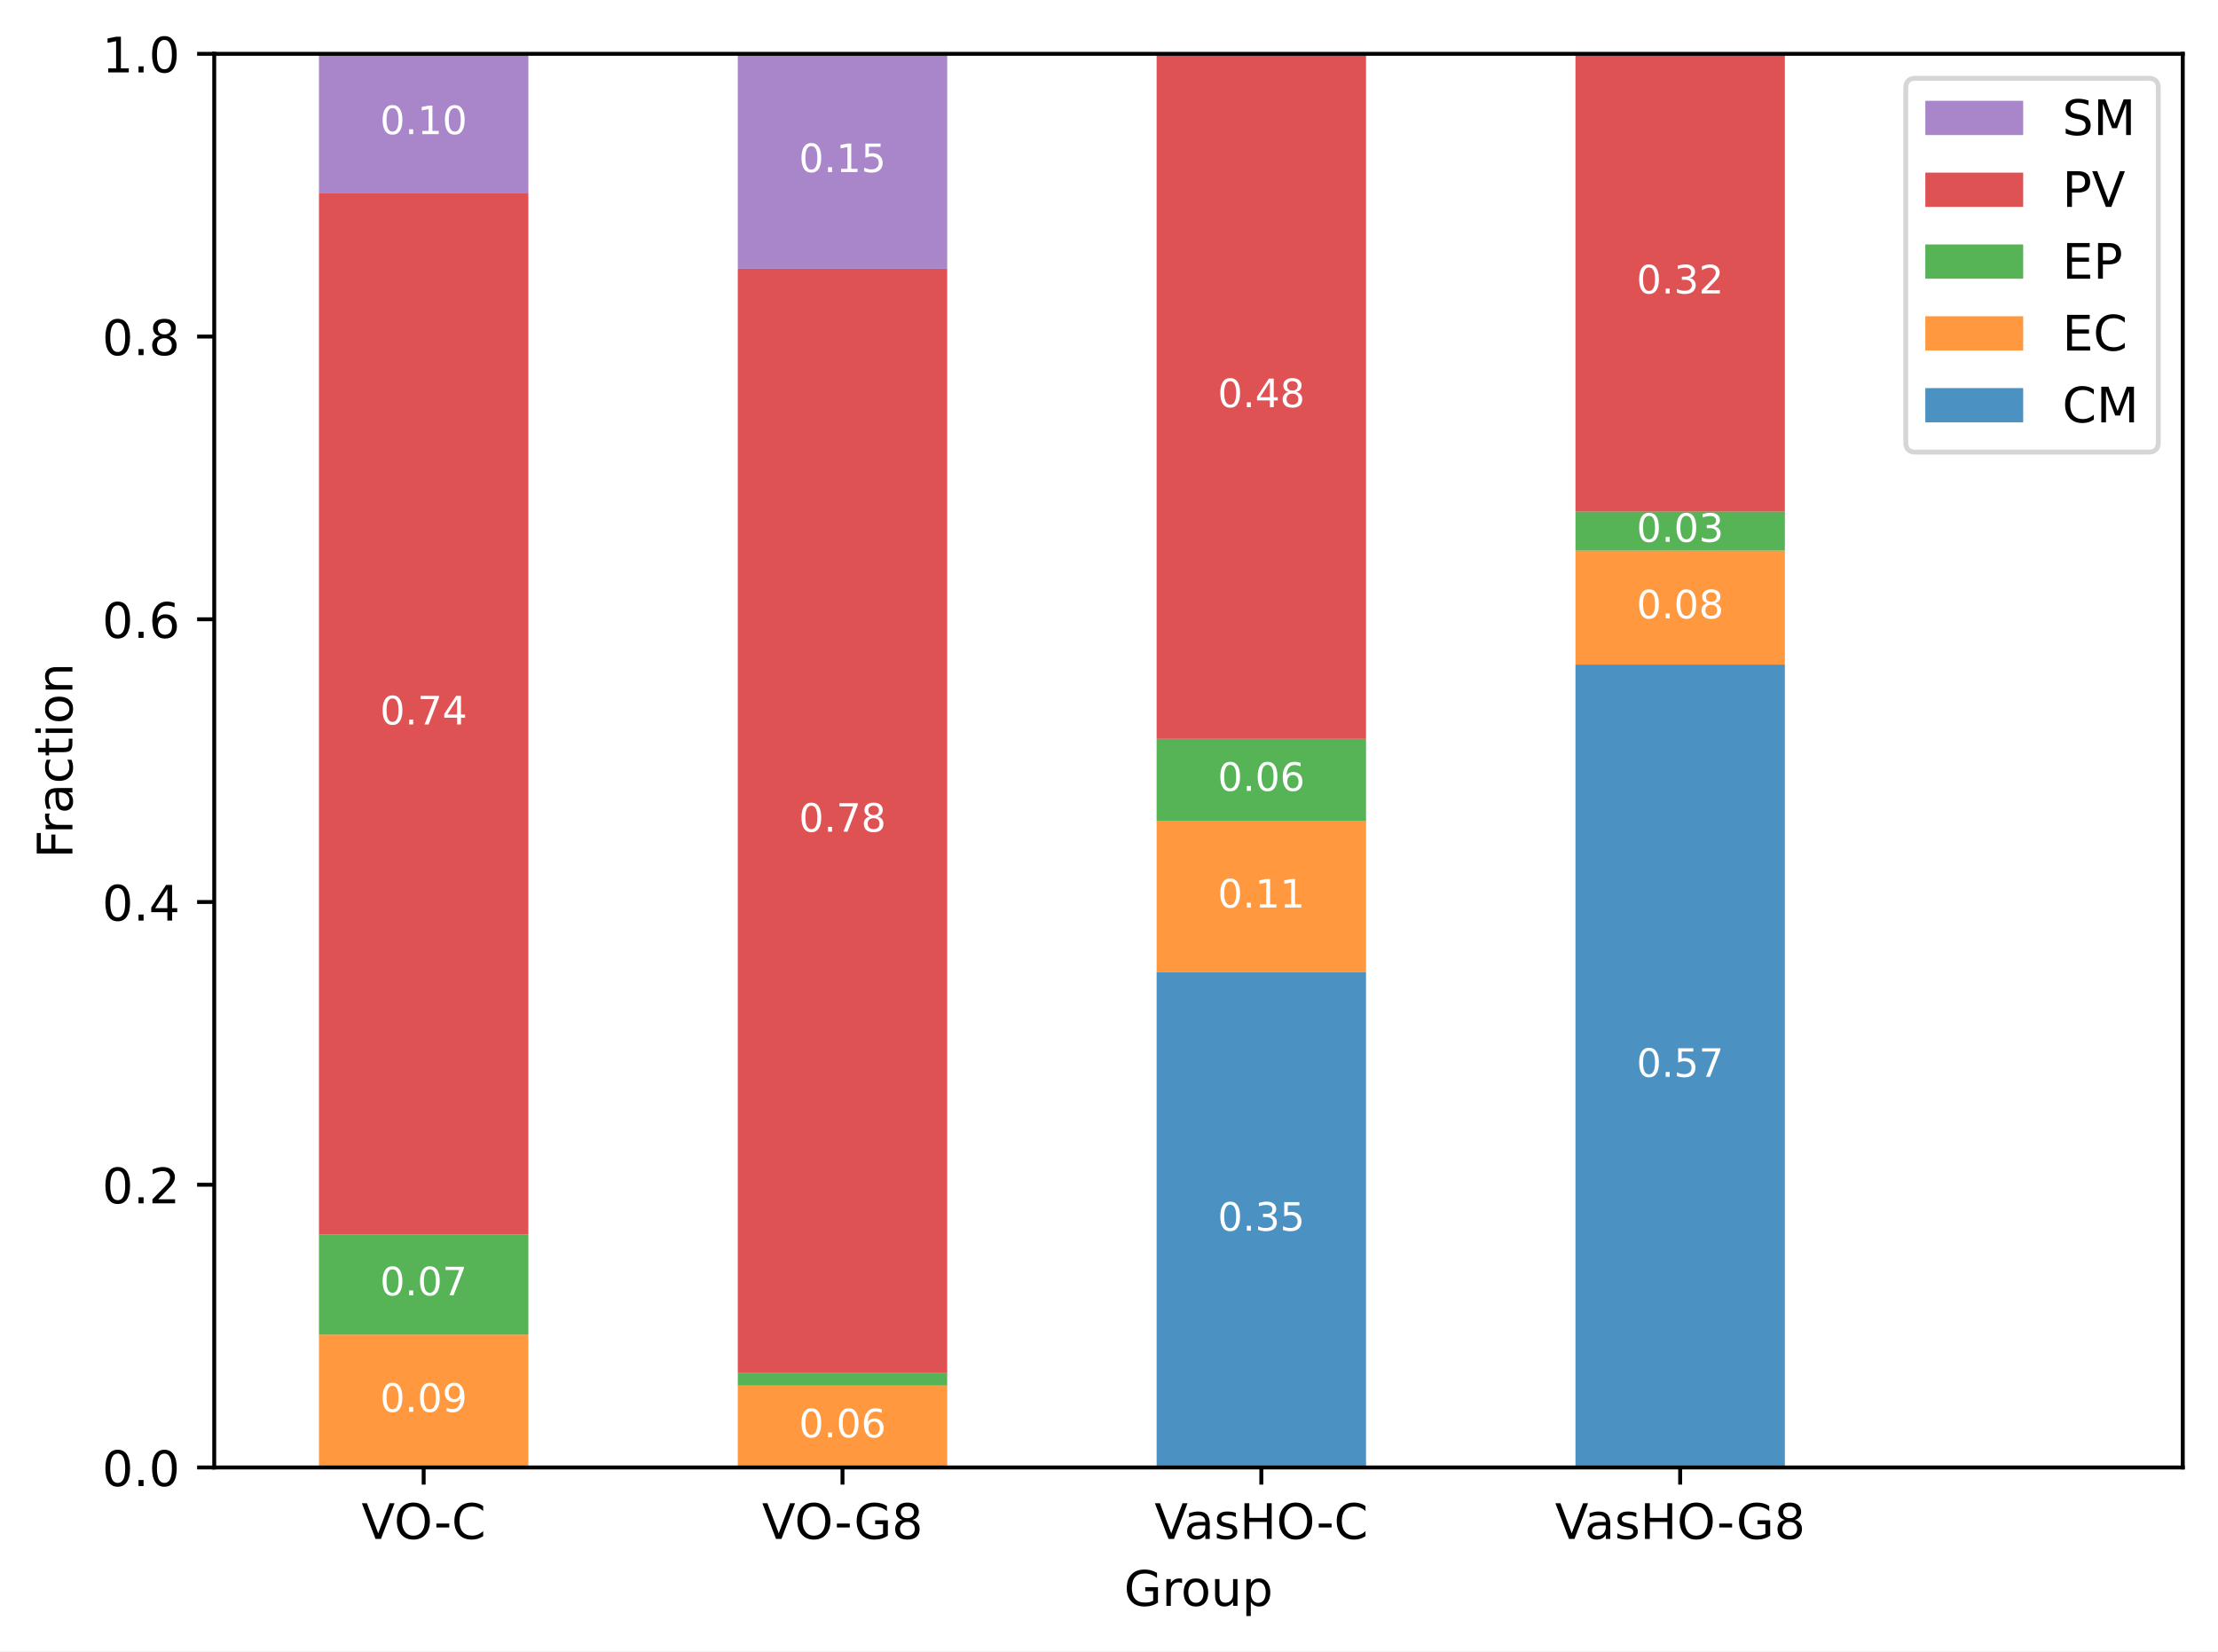
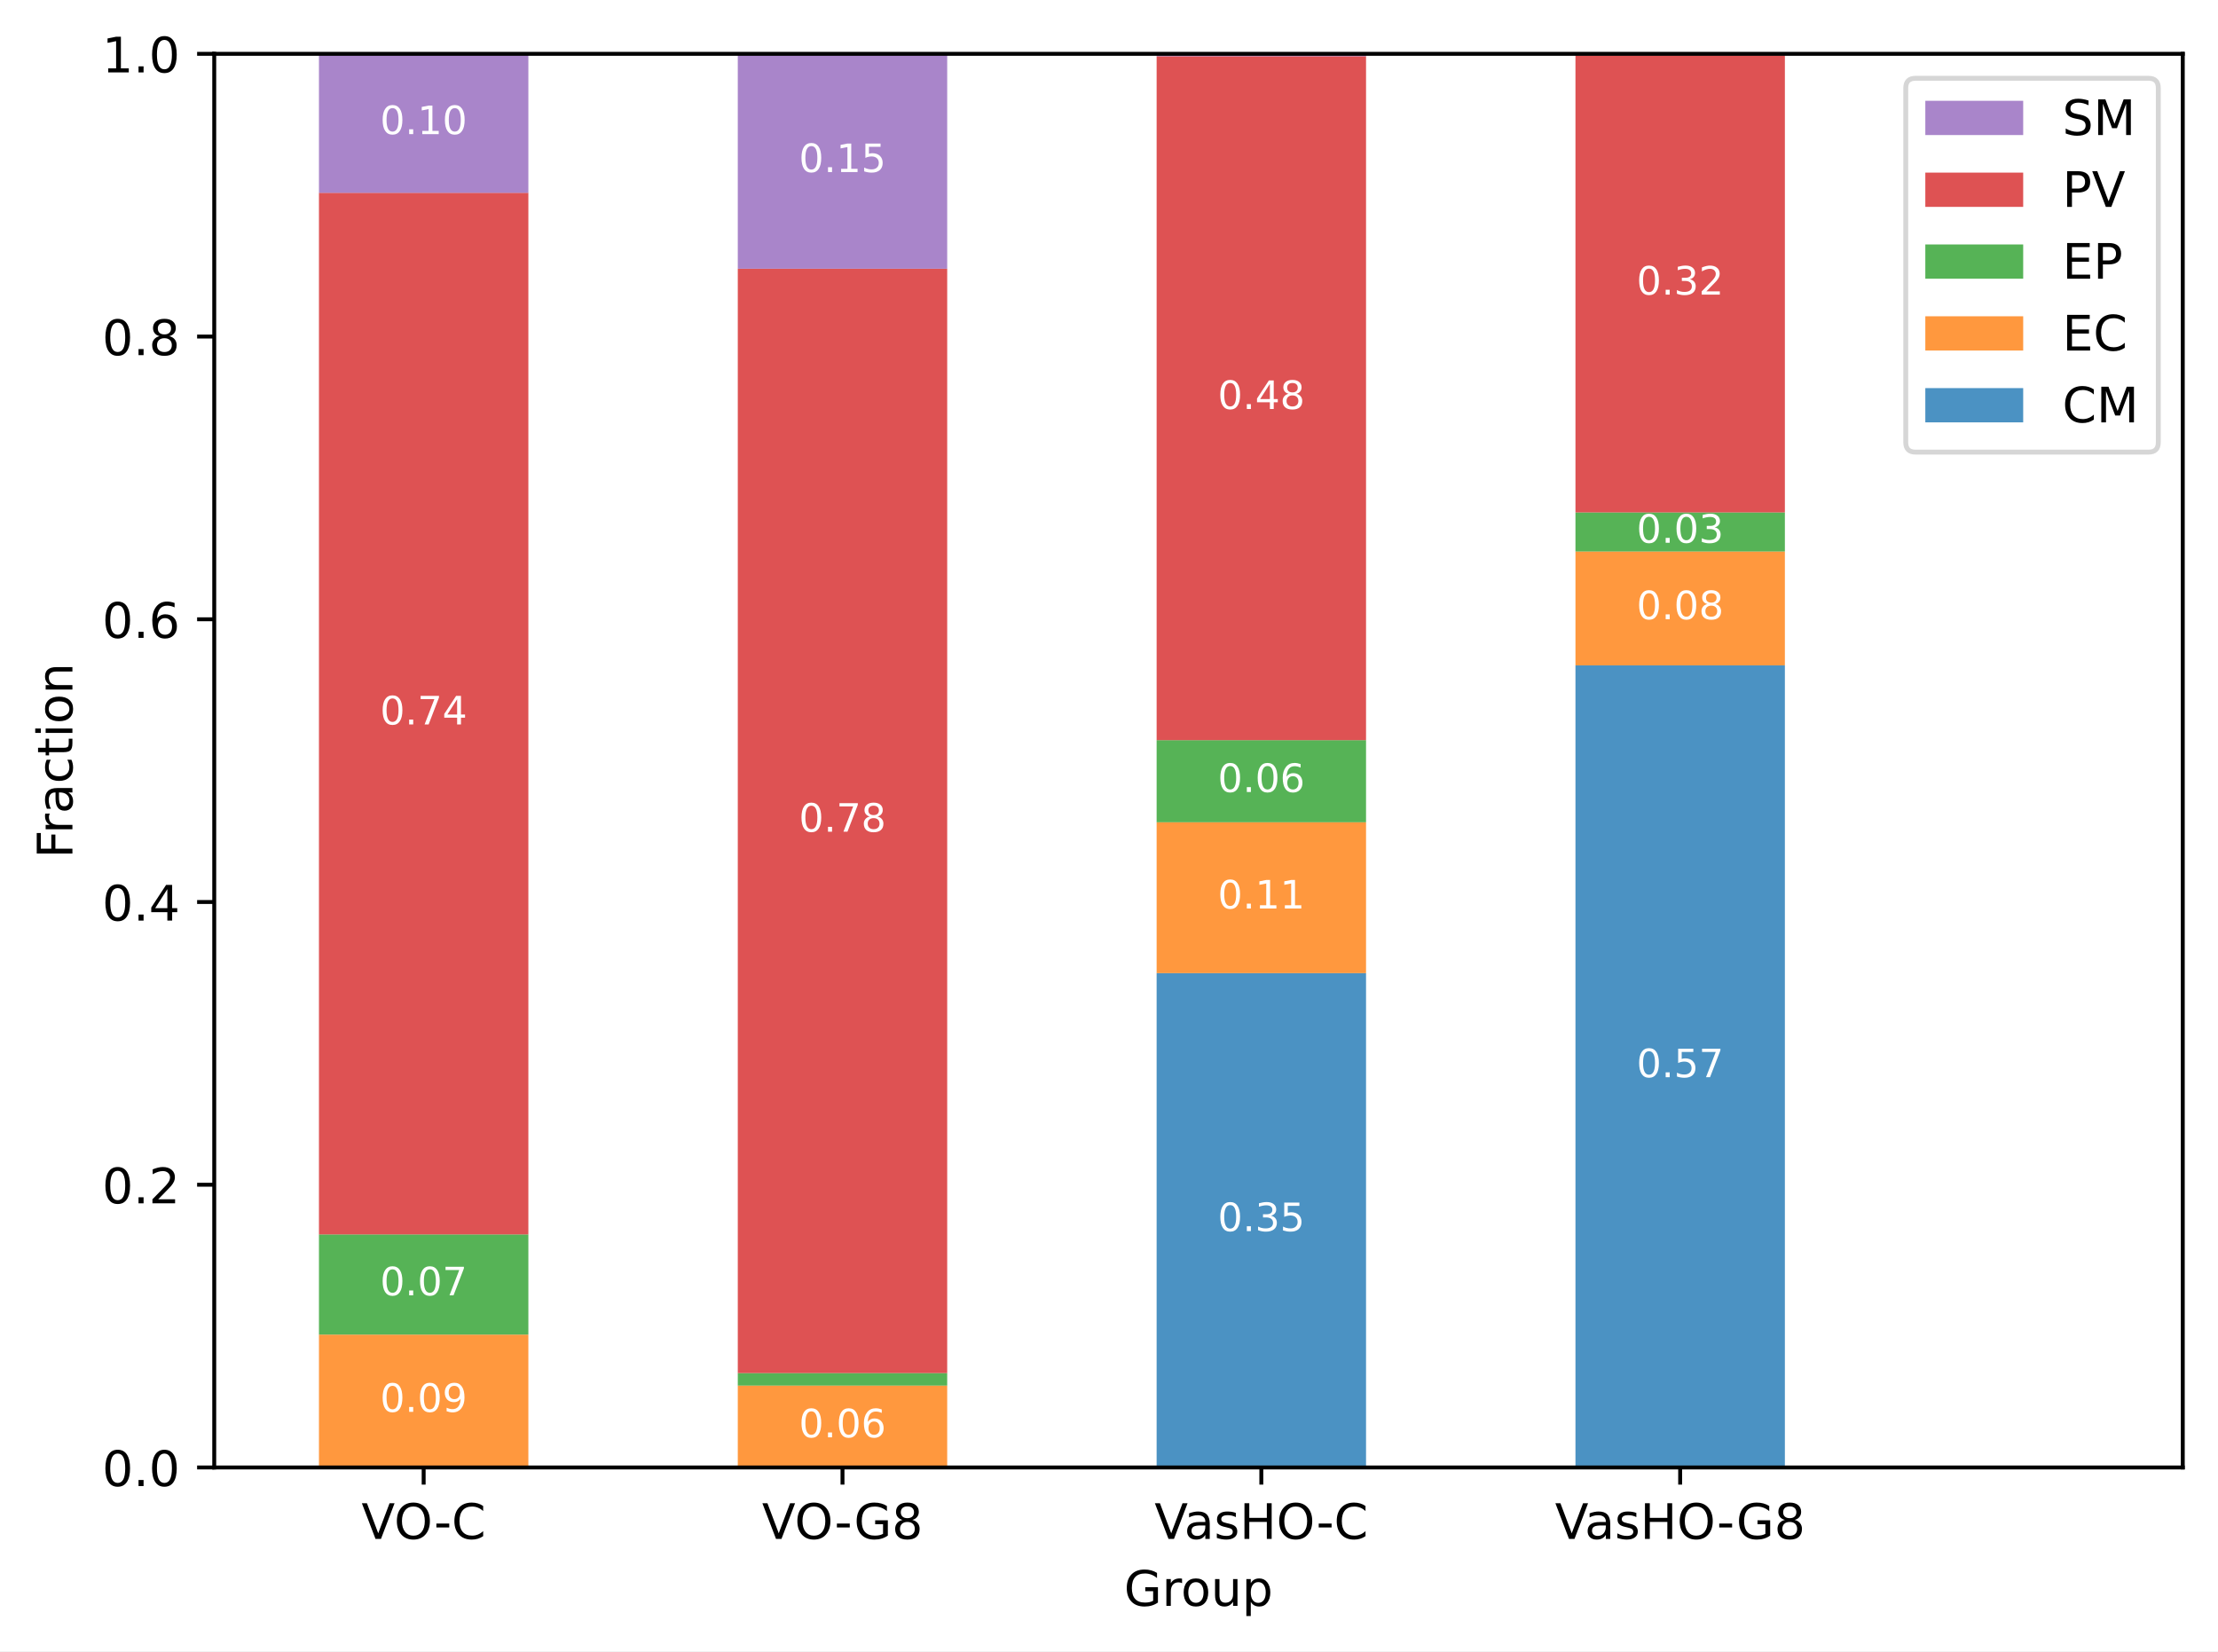
<svg xmlns="http://www.w3.org/2000/svg" xmlns:xlink="http://www.w3.org/1999/xlink" width="453.261pt" height="337.435pt" viewBox="0 0 453.261 337.435" version="1.1">
  <defs>
    <style type="text/css">*{stroke-linejoin: round; stroke-linecap: butt}</style>
  </defs>
  <g id="figure_1">
    <g id="patch_1">
      <path d="M 0 337.435  L 453.261 337.435  L 453.261 0  L 0 0  z " style="fill: #ffffff" />
    </g>
    <g id="axes_1">
      <g id="patch_2">
        <path d="M 43.781 299.879  L 446.061 299.879  L 446.061 10.999  L 43.781 10.999  z " style="fill: #ffffff" />
      </g>
      <g id="patch_3">
-         <path d="M 65.179 299.879  L 107.975 299.879  L 107.975 299.879  L 65.179 299.879  z " clip-path="url(#p6202449660)" style="fill: #1f77b4; fill-opacity: 0.8" />
+         <path d="M 65.179 299.879  L 107.975 299.879  L 107.975 299.879  L 65.179 299.879  z " clip-path="url(#p04b1699de3)" style="fill: #1f77b4; fill-opacity: 0.8" />
      </g>
      <g id="patch_4">
-         <path d="M 150.771 299.879  L 193.566 299.879  L 193.566 299.879  L 150.771 299.879  z " clip-path="url(#p6202449660)" style="fill: #1f77b4; fill-opacity: 0.8" />
+         <path d="M 150.771 299.879  L 193.566 299.879  L 193.566 299.879  L 150.771 299.879  z " clip-path="url(#p04b1699de3)" style="fill: #1f77b4; fill-opacity: 0.8" />
      </g>
      <g id="patch_5">
-         <path d="M 236.362 299.879  L 279.158 299.879  L 279.158 198.691  L 236.362 198.691  z " clip-path="url(#p6202449660)" style="fill: #1f77b4; fill-opacity: 0.8" />
+         <path d="M 236.362 299.879  L 279.158 299.879  L 279.158 198.862  L 236.362 198.862  z " clip-path="url(#p04b1699de3)" style="fill: #1f77b4; fill-opacity: 0.8" />
      </g>
      <g id="patch_6">
-         <path d="M 321.954 299.879  L 364.749 299.879  L 364.749 135.807  L 321.954 135.807  z " clip-path="url(#p6202449660)" style="fill: #1f77b4; fill-opacity: 0.8" />
+         <path d="M 321.954 299.879  L 364.749 299.879  L 364.749 135.968  L 321.954 135.968  z " clip-path="url(#p04b1699de3)" style="fill: #1f77b4; fill-opacity: 0.8" />
      </g>
      <g id="patch_7">
-         <path d="M 65.179 299.879  L 107.975 299.879  L 107.975 272.728  L 65.179 272.728  z " clip-path="url(#p6202449660)" style="fill: #ff7f0e; fill-opacity: 0.8" />
+         <path d="M 65.179 299.879  L 107.975 299.879  L 107.975 272.728  L 65.179 272.728  z " clip-path="url(#p04b1699de3)" style="fill: #ff7f0e; fill-opacity: 0.8" />
      </g>
      <g id="patch_8">
-         <path d="M 150.771 299.879  L 193.566 299.879  L 193.566 283.146  L 150.771 283.146  z " clip-path="url(#p6202449660)" style="fill: #ff7f0e; fill-opacity: 0.8" />
+         <path d="M 150.771 299.879  L 193.566 299.879  L 193.566 283.146  L 150.771 283.146  z " clip-path="url(#p04b1699de3)" style="fill: #ff7f0e; fill-opacity: 0.8" />
      </g>
      <g id="patch_9">
-         <path d="M 236.362 198.691  L 279.158 198.691  L 279.158 167.805  L 236.362 167.805  z " clip-path="url(#p6202449660)" style="fill: #ff7f0e; fill-opacity: 0.8" />
+         <path d="M 236.362 198.862  L 279.158 198.862  L 279.158 168.03  L 236.362 168.03  z " clip-path="url(#p04b1699de3)" style="fill: #ff7f0e; fill-opacity: 0.8" />
      </g>
      <g id="patch_10">
-         <path d="M 321.954 135.807  L 364.749 135.807  L 364.749 112.512  L 321.954 112.512  z " clip-path="url(#p6202449660)" style="fill: #ff7f0e; fill-opacity: 0.8" />
+         <path d="M 321.954 135.968  L 364.749 135.968  L 364.749 112.695  L 321.954 112.695  z " clip-path="url(#p04b1699de3)" style="fill: #ff7f0e; fill-opacity: 0.8" />
      </g>
      <g id="patch_11">
-         <path d="M 65.179 272.728  L 107.975 272.728  L 107.975 252.26  L 65.179 252.26  z " clip-path="url(#p6202449660)" style="fill: #2ca02c; fill-opacity: 0.8" />
+         <path d="M 65.179 272.728  L 107.975 272.728  L 107.975 252.26  L 65.179 252.26  z " clip-path="url(#p04b1699de3)" style="fill: #2ca02c; fill-opacity: 0.8" />
      </g>
      <g id="patch_12">
-         <path d="M 150.771 283.146  L 193.566 283.146  L 193.566 280.592  L 150.771 280.592  z " clip-path="url(#p6202449660)" style="fill: #2ca02c; fill-opacity: 0.8" />
+         <path d="M 150.771 283.146  L 193.566 283.146  L 193.566 280.592  L 150.771 280.592  z " clip-path="url(#p04b1699de3)" style="fill: #2ca02c; fill-opacity: 0.8" />
      </g>
      <g id="patch_13">
-         <path d="M 236.362 167.805  L 279.158 167.805  L 279.158 150.996  L 236.362 150.996  z " clip-path="url(#p6202449660)" style="fill: #2ca02c; fill-opacity: 0.8" />
+         <path d="M 236.362 168.03  L 279.158 168.03  L 279.158 151.249  L 236.362 151.249  z " clip-path="url(#p04b1699de3)" style="fill: #2ca02c; fill-opacity: 0.8" />
      </g>
      <g id="patch_14">
-         <path d="M 321.954 112.512  L 364.749 112.512  L 364.749 104.522  L 321.954 104.522  z " clip-path="url(#p6202449660)" style="fill: #2ca02c; fill-opacity: 0.8" />
+         <path d="M 321.954 112.695  L 364.749 112.695  L 364.749 104.713  L 321.954 104.713  z " clip-path="url(#p04b1699de3)" style="fill: #2ca02c; fill-opacity: 0.8" />
      </g>
      <g id="patch_15">
-         <path d="M 65.179 252.26  L 107.975 252.26  L 107.975 39.401  L 65.179 39.401  z " clip-path="url(#p6202449660)" style="fill: #d62728; fill-opacity: 0.8" />
+         <path d="M 65.179 252.26  L 107.975 252.26  L 107.975 39.401  L 65.179 39.401  z " clip-path="url(#p04b1699de3)" style="fill: #d62728; fill-opacity: 0.8" />
      </g>
      <g id="patch_16">
-         <path d="M 150.771 280.592  L 193.566 280.592  L 193.566 54.913  L 150.771 54.913  z " clip-path="url(#p6202449660)" style="fill: #d62728; fill-opacity: 0.8" />
+         <path d="M 150.771 280.592  L 193.566 280.592  L 193.566 54.913  L 150.771 54.913  z " clip-path="url(#p04b1699de3)" style="fill: #d62728; fill-opacity: 0.8" />
      </g>
      <g id="patch_17">
-         <path d="M 236.362 150.996  L 279.158 150.996  L 279.158 10.999  L 236.362 10.999  z " clip-path="url(#p6202449660)" style="fill: #d62728; fill-opacity: 0.8" />
+         <path d="M 236.362 151.249  L 279.158 151.249  L 279.158 11.49  L 236.362 11.49  z " clip-path="url(#p04b1699de3)" style="fill: #d62728; fill-opacity: 0.8" />
      </g>
      <g id="patch_18">
-         <path d="M 321.954 104.522  L 364.749 104.522  L 364.749 10.999  L 321.954 10.999  z " clip-path="url(#p6202449660)" style="fill: #d62728; fill-opacity: 0.8" />
+         <path d="M 321.954 104.713  L 364.749 104.713  L 364.749 11.283  L 321.954 11.283  z " clip-path="url(#p04b1699de3)" style="fill: #d62728; fill-opacity: 0.8" />
      </g>
      <g id="patch_19">
-         <path d="M 65.179 39.401  L 107.975 39.401  L 107.975 10.999  L 65.179 10.999  z " clip-path="url(#p6202449660)" style="fill: #9467bd; fill-opacity: 0.8" />
+         <path d="M 65.179 39.401  L 107.975 39.401  L 107.975 10.999  L 65.179 10.999  z " clip-path="url(#p04b1699de3)" style="fill: #9467bd; fill-opacity: 0.8" />
      </g>
      <g id="patch_20">
-         <path d="M 150.771 54.913  L 193.566 54.913  L 193.566 10.999  L 150.771 10.999  z " clip-path="url(#p6202449660)" style="fill: #9467bd; fill-opacity: 0.8" />
+         <path d="M 150.771 54.913  L 193.566 54.913  L 193.566 10.999  L 150.771 10.999  z " clip-path="url(#p04b1699de3)" style="fill: #9467bd; fill-opacity: 0.8" />
      </g>
      <g id="patch_21">
-         <path d="M 236.362 299.879  L 279.158 299.879  L 279.158 299.879  L 236.362 299.879  z " clip-path="url(#p6202449660)" style="fill: #9467bd; fill-opacity: 0.8" />
+         <path d="M 236.362 11.49  L 279.158 11.49  L 279.158 10.999  L 236.362 10.999  z " clip-path="url(#p04b1699de3)" style="fill: #9467bd; fill-opacity: 0.8" />
      </g>
      <g id="patch_22">
-         <path d="M 321.954 299.879  L 364.749 299.879  L 364.749 299.879  L 321.954 299.879  z " clip-path="url(#p6202449660)" style="fill: #9467bd; fill-opacity: 0.8" />
+         <path d="M 321.954 11.283  L 364.749 11.283  L 364.749 10.999  L 321.954 10.999  z " clip-path="url(#p04b1699de3)" style="fill: #9467bd; fill-opacity: 0.8" />
      </g>
      <g id="matplotlib.axis_1">
        <g id="xtick_1">
          <g id="line2d_1">
            <defs>
-               <path id="m50f325a07d" d="M 0 0  L 0 3.5  " style="stroke: #000000; stroke-width: 0.8" />
-             </defs>
-             <g>
-               <use xlink:href="#m50f325a07d" x="86.577" y="299.879" style="stroke: #000000; stroke-width: 0.8" />
+               <path id="m5f6d3b0d55" d="M 0 0  L 0 3.5  " style="stroke: #000000; stroke-width: 0.8" />
+             </defs>
+             <g>
+               <use xlink:href="#m5f6d3b0d55" x="86.577" y="299.879" style="stroke: #000000; stroke-width: 0.8" />
            </g>
          </g>
          <g id="text_1">
            <g transform="translate(73.87543 314.4777) scale(0.1 -0.1)">
              <defs>
                <path id="DejaVuSans-56" d="M 1831 0  L 50 4666  L 709 4666  L 2188 738  L 3669 4666  L 4325 4666  L 2547 0  L 1831 0  z " transform="scale(0.015625)" />
                <path id="DejaVuSans-4f" d="M 2522 4238  Q 1834 4238 1429 3725  Q 1025 3213 1025 2328  Q 1025 1447 1429 934  Q 1834 422 2522 422  Q 3209 422 3611 934  Q 4013 1447 4013 2328  Q 4013 3213 3611 3725  Q 3209 4238 2522 4238  z M 2522 4750  Q 3503 4750 4090 4092  Q 4678 3434 4678 2328  Q 4678 1225 4090 567  Q 3503 -91 2522 -91  Q 1538 -91 948 565  Q 359 1222 359 2328  Q 359 3434 948 4092  Q 1538 4750 2522 4750  z " transform="scale(0.015625)" />
                <path id="DejaVuSans-2d" d="M 313 2009  L 1997 2009  L 1997 1497  L 313 1497  L 313 2009  z " transform="scale(0.015625)" />
                <path id="DejaVuSans-43" d="M 4122 4306  L 4122 3641  Q 3803 3938 3442 4084  Q 3081 4231 2675 4231  Q 1875 4231 1450 3742  Q 1025 3253 1025 2328  Q 1025 1406 1450 917  Q 1875 428 2675 428  Q 3081 428 3442 575  Q 3803 722 4122 1019  L 4122 359  Q 3791 134 3420 21  Q 3050 -91 2638 -91  Q 1578 -91 968 557  Q 359 1206 359 2328  Q 359 3453 968 4101  Q 1578 4750 2638 4750  Q 3056 4750 3426 4639  Q 3797 4528 4122 4306  z " transform="scale(0.015625)" />
              </defs>
              <use xlink:href="#DejaVuSans-56" />
              <use xlink:href="#DejaVuSans-4f" x="66.658" />
              <use xlink:href="#DejaVuSans-2d" x="148.119" />
              <use xlink:href="#DejaVuSans-43" x="184.203" />
            </g>
          </g>
        </g>
        <g id="xtick_2">
          <g id="line2d_2">
            <g>
-               <use xlink:href="#m50f325a07d" x="172.168" y="299.879" style="stroke: #000000; stroke-width: 0.8" />
+               <use xlink:href="#m5f6d3b0d55" x="172.168" y="299.879" style="stroke: #000000; stroke-width: 0.8" />
            </g>
          </g>
          <g id="text_2">
            <g transform="translate(155.7216 314.4777) scale(0.1 -0.1)">
              <defs>
                <path id="DejaVuSans-47" d="M 3809 666  L 3809 1919  L 2778 1919  L 2778 2438  L 4434 2438  L 4434 434  Q 4069 175 3628 42  Q 3188 -91 2688 -91  Q 1594 -91 976 548  Q 359 1188 359 2328  Q 359 3472 976 4111  Q 1594 4750 2688 4750  Q 3144 4750 3555 4637  Q 3966 4525 4313 4306  L 4313 3634  Q 3963 3931 3569 4081  Q 3175 4231 2741 4231  Q 1884 4231 1454 3753  Q 1025 3275 1025 2328  Q 1025 1384 1454 906  Q 1884 428 2741 428  Q 3075 428 3337 486  Q 3600 544 3809 666  z " transform="scale(0.015625)" />
                <path id="DejaVuSans-38" d="M 2034 2216  Q 1584 2216 1326 1975  Q 1069 1734 1069 1313  Q 1069 891 1326 650  Q 1584 409 2034 409  Q 2484 409 2743 651  Q 3003 894 3003 1313  Q 3003 1734 2745 1975  Q 2488 2216 2034 2216  z M 1403 2484  Q 997 2584 770 2862  Q 544 3141 544 3541  Q 544 4100 942 4425  Q 1341 4750 2034 4750  Q 2731 4750 3128 4425  Q 3525 4100 3525 3541  Q 3525 3141 3298 2862  Q 3072 2584 2669 2484  Q 3125 2378 3379 2068  Q 3634 1759 3634 1313  Q 3634 634 3220 271  Q 2806 -91 2034 -91  Q 1263 -91 848 271  Q 434 634 434 1313  Q 434 1759 690 2068  Q 947 2378 1403 2484  z M 1172 3481  Q 1172 3119 1398 2916  Q 1625 2713 2034 2713  Q 2441 2713 2670 2916  Q 2900 3119 2900 3481  Q 2900 3844 2670 4047  Q 2441 4250 2034 4250  Q 1625 4250 1398 4047  Q 1172 3844 1172 3481  z " transform="scale(0.015625)" />
              </defs>
              <use xlink:href="#DejaVuSans-56" />
              <use xlink:href="#DejaVuSans-4f" x="66.658" />
              <use xlink:href="#DejaVuSans-2d" x="148.119" />
              <use xlink:href="#DejaVuSans-47" x="187.828" />
              <use xlink:href="#DejaVuSans-38" x="265.318" />
            </g>
          </g>
        </g>
        <g id="xtick_3">
          <g id="line2d_3">
            <g>
-               <use xlink:href="#m50f325a07d" x="257.76" y="299.879" style="stroke: #000000; stroke-width: 0.8" />
+               <use xlink:href="#m5f6d3b0d55" x="257.76" y="299.879" style="stroke: #000000; stroke-width: 0.8" />
            </g>
          </g>
          <g id="text_3">
            <g transform="translate(235.9295 314.4777) scale(0.1 -0.1)">
              <defs>
                <path id="DejaVuSans-61" d="M 2194 1759  Q 1497 1759 1228 1600  Q 959 1441 959 1056  Q 959 750 1161 570  Q 1363 391 1709 391  Q 2188 391 2477 730  Q 2766 1069 2766 1631  L 2766 1759  L 2194 1759  z M 3341 1997  L 3341 0  L 2766 0  L 2766 531  Q 2569 213 2275 61  Q 1981 -91 1556 -91  Q 1019 -91 701 211  Q 384 513 384 1019  Q 384 1609 779 1909  Q 1175 2209 1959 2209  L 2766 2209  L 2766 2266  Q 2766 2663 2505 2880  Q 2244 3097 1772 3097  Q 1472 3097 1187 3025  Q 903 2953 641 2809  L 641 3341  Q 956 3463 1253 3523  Q 1550 3584 1831 3584  Q 2591 3584 2966 3190  Q 3341 2797 3341 1997  z " transform="scale(0.015625)" />
                <path id="DejaVuSans-73" d="M 2834 3397  L 2834 2853  Q 2591 2978 2328 3040  Q 2066 3103 1784 3103  Q 1356 3103 1142 2972  Q 928 2841 928 2578  Q 928 2378 1081 2264  Q 1234 2150 1697 2047  L 1894 2003  Q 2506 1872 2764 1633  Q 3022 1394 3022 966  Q 3022 478 2636 193  Q 2250 -91 1575 -91  Q 1294 -91 989 -36  Q 684 19 347 128  L 347 722  Q 666 556 975 473  Q 1284 391 1588 391  Q 1994 391 2212 530  Q 2431 669 2431 922  Q 2431 1156 2273 1281  Q 2116 1406 1581 1522  L 1381 1569  Q 847 1681 609 1914  Q 372 2147 372 2553  Q 372 3047 722 3315  Q 1072 3584 1716 3584  Q 2034 3584 2315 3537  Q 2597 3491 2834 3397  z " transform="scale(0.015625)" />
                <path id="DejaVuSans-48" d="M 628 4666  L 1259 4666  L 1259 2753  L 3553 2753  L 3553 4666  L 4184 4666  L 4184 0  L 3553 0  L 3553 2222  L 1259 2222  L 1259 0  L 628 0  L 628 4666  z " transform="scale(0.015625)" />
              </defs>
              <use xlink:href="#DejaVuSans-56" />
              <use xlink:href="#DejaVuSans-61" x="60.658" />
              <use xlink:href="#DejaVuSans-73" x="121.938" />
              <use xlink:href="#DejaVuSans-48" x="174.037" />
              <use xlink:href="#DejaVuSans-4f" x="249.232" />
              <use xlink:href="#DejaVuSans-2d" x="330.693" />
              <use xlink:href="#DejaVuSans-43" x="366.777" />
            </g>
          </g>
        </g>
        <g id="xtick_4">
          <g id="line2d_4">
            <g>
-               <use xlink:href="#m50f325a07d" x="343.351" y="299.879" style="stroke: #000000; stroke-width: 0.8" />
+               <use xlink:href="#m5f6d3b0d55" x="343.351" y="299.879" style="stroke: #000000; stroke-width: 0.8" />
            </g>
          </g>
          <g id="text_4">
            <g transform="translate(317.7757 314.4777) scale(0.1 -0.1)">
              <use xlink:href="#DejaVuSans-56" />
              <use xlink:href="#DejaVuSans-61" x="60.658" />
              <use xlink:href="#DejaVuSans-73" x="121.938" />
              <use xlink:href="#DejaVuSans-48" x="174.037" />
              <use xlink:href="#DejaVuSans-4f" x="249.232" />
              <use xlink:href="#DejaVuSans-2d" x="330.693" />
              <use xlink:href="#DejaVuSans-47" x="370.402" />
              <use xlink:href="#DejaVuSans-38" x="447.893" />
            </g>
          </g>
        </g>
        <g id="text_5">
          <g transform="translate(229.7017 328.1558) scale(0.1 -0.1)">
            <defs>
              <path id="DejaVuSans-72" d="M 2631 2963  Q 2534 3019 2420 3045  Q 2306 3072 2169 3072  Q 1681 3072 1420 2755  Q 1159 2438 1159 1844  L 1159 0  L 581 0  L 581 3500  L 1159 3500  L 1159 2956  Q 1341 3275 1631 3429  Q 1922 3584 2338 3584  Q 2397 3584 2469 3576  Q 2541 3569 2628 3553  L 2631 2963  z " transform="scale(0.015625)" />
              <path id="DejaVuSans-6f" d="M 1959 3097  Q 1497 3097 1228 2736  Q 959 2375 959 1747  Q 959 1119 1226 758  Q 1494 397 1959 397  Q 2419 397 2687 759  Q 2956 1122 2956 1747  Q 2956 2369 2687 2733  Q 2419 3097 1959 3097  z M 1959 3584  Q 2709 3584 3137 3096  Q 3566 2609 3566 1747  Q 3566 888 3137 398  Q 2709 -91 1959 -91  Q 1206 -91 779 398  Q 353 888 353 1747  Q 353 2609 779 3096  Q 1206 3584 1959 3584  z " transform="scale(0.015625)" />
              <path id="DejaVuSans-75" d="M 544 1381  L 544 3500  L 1119 3500  L 1119 1403  Q 1119 906 1312 657  Q 1506 409 1894 409  Q 2359 409 2629 706  Q 2900 1003 2900 1516  L 2900 3500  L 3475 3500  L 3475 0  L 2900 0  L 2900 538  Q 2691 219 2414 64  Q 2138 -91 1772 -91  Q 1169 -91 856 284  Q 544 659 544 1381  z M 1991 3584  L 1991 3584  z " transform="scale(0.015625)" />
              <path id="DejaVuSans-70" d="M 1159 525  L 1159 -1331  L 581 -1331  L 581 3500  L 1159 3500  L 1159 2969  Q 1341 3281 1617 3432  Q 1894 3584 2278 3584  Q 2916 3584 3314 3078  Q 3713 2572 3713 1747  Q 3713 922 3314 415  Q 2916 -91 2278 -91  Q 1894 -91 1617 61  Q 1341 213 1159 525  z M 3116 1747  Q 3116 2381 2855 2742  Q 2594 3103 2138 3103  Q 1681 3103 1420 2742  Q 1159 2381 1159 1747  Q 1159 1113 1420 752  Q 1681 391 2138 391  Q 2594 391 2855 752  Q 3116 1113 3116 1747  z " transform="scale(0.015625)" />
            </defs>
            <use xlink:href="#DejaVuSans-47" />
            <use xlink:href="#DejaVuSans-72" x="77.49" />
            <use xlink:href="#DejaVuSans-6f" x="116.354" />
            <use xlink:href="#DejaVuSans-75" x="177.535" />
            <use xlink:href="#DejaVuSans-70" x="240.914" />
          </g>
        </g>
      </g>
      <g id="matplotlib.axis_2">
        <g id="ytick_1">
          <g id="line2d_5">
            <defs>
-               <path id="mc78c38bac2" d="M 0 0  L -3.5 0  " style="stroke: #000000; stroke-width: 0.8" />
-             </defs>
-             <g>
-               <use xlink:href="#mc78c38bac2" x="43.781" y="299.879" style="stroke: #000000; stroke-width: 0.8" />
+               <path id="m05e599a511" d="M 0 0  L -3.5 0  " style="stroke: #000000; stroke-width: 0.8" />
+             </defs>
+             <g>
+               <use xlink:href="#m05e599a511" x="43.781" y="299.879" style="stroke: #000000; stroke-width: 0.8" />
            </g>
          </g>
          <g id="text_6">
            <g transform="translate(20.87813 303.6784) scale(0.1 -0.1)">
              <defs>
                <path id="DejaVuSans-30" d="M 2034 4250  Q 1547 4250 1301 3770  Q 1056 3291 1056 2328  Q 1056 1369 1301 889  Q 1547 409 2034 409  Q 2525 409 2770 889  Q 3016 1369 3016 2328  Q 3016 3291 2770 3770  Q 2525 4250 2034 4250  z M 2034 4750  Q 2819 4750 3233 4129  Q 3647 3509 3647 2328  Q 3647 1150 3233 529  Q 2819 -91 2034 -91  Q 1250 -91 836 529  Q 422 1150 422 2328  Q 422 3509 836 4129  Q 1250 4750 2034 4750  z " transform="scale(0.015625)" />
                <path id="DejaVuSans-2e" d="M 684 794  L 1344 794  L 1344 0  L 684 0  L 684 794  z " transform="scale(0.015625)" />
              </defs>
              <use xlink:href="#DejaVuSans-30" />
              <use xlink:href="#DejaVuSans-2e" x="63.623" />
              <use xlink:href="#DejaVuSans-30" x="95.41" />
            </g>
          </g>
        </g>
        <g id="ytick_2">
          <g id="line2d_6">
            <g>
-               <use xlink:href="#mc78c38bac2" x="43.781" y="242.103" style="stroke: #000000; stroke-width: 0.8" />
+               <use xlink:href="#m05e599a511" x="43.781" y="242.103" style="stroke: #000000; stroke-width: 0.8" />
            </g>
          </g>
          <g id="text_7">
            <g transform="translate(20.87813 245.9024) scale(0.1 -0.1)">
              <defs>
                <path id="DejaVuSans-32" d="M 1228 531  L 3431 531  L 3431 0  L 469 0  L 469 531  Q 828 903 1448 1529  Q 2069 2156 2228 2338  Q 2531 2678 2651 2914  Q 2772 3150 2772 3378  Q 2772 3750 2511 3984  Q 2250 4219 1831 4219  Q 1534 4219 1204 4116  Q 875 4013 500 3803  L 500 4441  Q 881 4594 1212 4672  Q 1544 4750 1819 4750  Q 2544 4750 2975 4387  Q 3406 4025 3406 3419  Q 3406 3131 3298 2873  Q 3191 2616 2906 2266  Q 2828 2175 2409 1742  Q 1991 1309 1228 531  z " transform="scale(0.015625)" />
              </defs>
              <use xlink:href="#DejaVuSans-30" />
              <use xlink:href="#DejaVuSans-2e" x="63.623" />
              <use xlink:href="#DejaVuSans-32" x="95.41" />
            </g>
          </g>
        </g>
        <g id="ytick_3">
          <g id="line2d_7">
            <g>
-               <use xlink:href="#mc78c38bac2" x="43.781" y="184.327" style="stroke: #000000; stroke-width: 0.8" />
+               <use xlink:href="#m05e599a511" x="43.781" y="184.327" style="stroke: #000000; stroke-width: 0.8" />
            </g>
          </g>
          <g id="text_8">
            <g transform="translate(20.87813 188.1264) scale(0.1 -0.1)">
              <defs>
                <path id="DejaVuSans-34" d="M 2419 4116  L 825 1625  L 2419 1625  L 2419 4116  z M 2253 4666  L 3047 4666  L 3047 1625  L 3713 1625  L 3713 1100  L 3047 1100  L 3047 0  L 2419 0  L 2419 1100  L 313 1100  L 313 1709  L 2253 4666  z " transform="scale(0.015625)" />
              </defs>
              <use xlink:href="#DejaVuSans-30" />
              <use xlink:href="#DejaVuSans-2e" x="63.623" />
              <use xlink:href="#DejaVuSans-34" x="95.41" />
            </g>
          </g>
        </g>
        <g id="ytick_4">
          <g id="line2d_8">
            <g>
-               <use xlink:href="#mc78c38bac2" x="43.781" y="126.551" style="stroke: #000000; stroke-width: 0.8" />
+               <use xlink:href="#m05e599a511" x="43.781" y="126.551" style="stroke: #000000; stroke-width: 0.8" />
            </g>
          </g>
          <g id="text_9">
            <g transform="translate(20.87813 130.3504) scale(0.1 -0.1)">
              <defs>
                <path id="DejaVuSans-36" d="M 2113 2584  Q 1688 2584 1439 2293  Q 1191 2003 1191 1497  Q 1191 994 1439 701  Q 1688 409 2113 409  Q 2538 409 2786 701  Q 3034 994 3034 1497  Q 3034 2003 2786 2293  Q 2538 2584 2113 2584  z M 3366 4563  L 3366 3988  Q 3128 4100 2886 4159  Q 2644 4219 2406 4219  Q 1781 4219 1451 3797  Q 1122 3375 1075 2522  Q 1259 2794 1537 2939  Q 1816 3084 2150 3084  Q 2853 3084 3261 2657  Q 3669 2231 3669 1497  Q 3669 778 3244 343  Q 2819 -91 2113 -91  Q 1303 -91 875 529  Q 447 1150 447 2328  Q 447 3434 972 4092  Q 1497 4750 2381 4750  Q 2619 4750 2861 4703  Q 3103 4656 3366 4563  z " transform="scale(0.015625)" />
              </defs>
              <use xlink:href="#DejaVuSans-30" />
              <use xlink:href="#DejaVuSans-2e" x="63.623" />
              <use xlink:href="#DejaVuSans-36" x="95.41" />
            </g>
          </g>
        </g>
        <g id="ytick_5">
          <g id="line2d_9">
            <g>
-               <use xlink:href="#mc78c38bac2" x="43.781" y="68.775" style="stroke: #000000; stroke-width: 0.8" />
+               <use xlink:href="#m05e599a511" x="43.781" y="68.775" style="stroke: #000000; stroke-width: 0.8" />
            </g>
          </g>
          <g id="text_10">
            <g transform="translate(20.87813 72.57444) scale(0.1 -0.1)">
              <use xlink:href="#DejaVuSans-30" />
              <use xlink:href="#DejaVuSans-2e" x="63.623" />
              <use xlink:href="#DejaVuSans-38" x="95.41" />
            </g>
          </g>
        </g>
        <g id="ytick_6">
          <g id="line2d_10">
            <g>
-               <use xlink:href="#mc78c38bac2" x="43.781" y="10.999" style="stroke: #000000; stroke-width: 0.8" />
+               <use xlink:href="#m05e599a511" x="43.781" y="10.999" style="stroke: #000000; stroke-width: 0.8" />
            </g>
          </g>
          <g id="text_11">
            <g transform="translate(20.87813 14.79844) scale(0.1 -0.1)">
              <defs>
                <path id="DejaVuSans-31" d="M 794 531  L 1825 531  L 1825 4091  L 703 3866  L 703 4441  L 1819 4666  L 2450 4666  L 2450 531  L 3481 531  L 3481 0  L 794 0  L 794 531  z " transform="scale(0.015625)" />
              </defs>
              <use xlink:href="#DejaVuSans-31" />
              <use xlink:href="#DejaVuSans-2e" x="63.623" />
              <use xlink:href="#DejaVuSans-30" x="95.41" />
            </g>
          </g>
        </g>
        <g id="text_12">
          <g transform="translate(14.79844 175.3986) rotate(-90) scale(0.1 -0.1)">
            <defs>
              <path id="DejaVuSans-46" d="M 628 4666  L 3309 4666  L 3309 4134  L 1259 4134  L 1259 2759  L 3109 2759  L 3109 2228  L 1259 2228  L 1259 0  L 628 0  L 628 4666  z " transform="scale(0.015625)" />
              <path id="DejaVuSans-63" d="M 3122 3366  L 3122 2828  Q 2878 2963 2633 3030  Q 2388 3097 2138 3097  Q 1578 3097 1268 2742  Q 959 2388 959 1747  Q 959 1106 1268 751  Q 1578 397 2138 397  Q 2388 397 2633 464  Q 2878 531 3122 666  L 3122 134  Q 2881 22 2623 -34  Q 2366 -91 2075 -91  Q 1284 -91 818 406  Q 353 903 353 1747  Q 353 2603 823 3093  Q 1294 3584 2113 3584  Q 2378 3584 2631 3529  Q 2884 3475 3122 3366  z " transform="scale(0.015625)" />
              <path id="DejaVuSans-74" d="M 1172 4494  L 1172 3500  L 2356 3500  L 2356 3053  L 1172 3053  L 1172 1153  Q 1172 725 1289 603  Q 1406 481 1766 481  L 2356 481  L 2356 0  L 1766 0  Q 1100 0 847 248  Q 594 497 594 1153  L 594 3053  L 172 3053  L 172 3500  L 594 3500  L 594 4494  L 1172 4494  z " transform="scale(0.015625)" />
              <path id="DejaVuSans-69" d="M 603 3500  L 1178 3500  L 1178 0  L 603 0  L 603 3500  z M 603 4863  L 1178 4863  L 1178 4134  L 603 4134  L 603 4863  z " transform="scale(0.015625)" />
              <path id="DejaVuSans-6e" d="M 3513 2113  L 3513 0  L 2938 0  L 2938 2094  Q 2938 2591 2744 2837  Q 2550 3084 2163 3084  Q 1697 3084 1428 2787  Q 1159 2491 1159 1978  L 1159 0  L 581 0  L 581 3500  L 1159 3500  L 1159 2956  Q 1366 3272 1645 3428  Q 1925 3584 2291 3584  Q 2894 3584 3203 3211  Q 3513 2838 3513 2113  z " transform="scale(0.015625)" />
            </defs>
            <use xlink:href="#DejaVuSans-46" />
            <use xlink:href="#DejaVuSans-72" x="50.27" />
            <use xlink:href="#DejaVuSans-61" x="91.383" />
            <use xlink:href="#DejaVuSans-63" x="152.662" />
            <use xlink:href="#DejaVuSans-74" x="207.643" />
            <use xlink:href="#DejaVuSans-69" x="246.852" />
            <use xlink:href="#DejaVuSans-6f" x="274.635" />
            <use xlink:href="#DejaVuSans-6e" x="335.816" />
          </g>
        </g>
      </g>
      <g id="patch_23">
        <path d="M 43.781 299.879  L 43.781 10.999  " style="fill: none; stroke: #000000; stroke-width: 0.8; stroke-linejoin: miter; stroke-linecap: square" />
      </g>
      <g id="patch_24">
        <path d="M 446.061 299.879  L 446.061 10.999  " style="fill: none; stroke: #000000; stroke-width: 0.8; stroke-linejoin: miter; stroke-linecap: square" />
      </g>
      <g id="patch_25">
        <path d="M 43.781 299.879  L 446.061 299.879  " style="fill: none; stroke: #000000; stroke-width: 0.8; stroke-linejoin: miter; stroke-linecap: square" />
      </g>
      <g id="patch_26">
        <path d="M 43.781 10.999  L 446.061 10.999  " style="fill: none; stroke: #000000; stroke-width: 0.8; stroke-linejoin: miter; stroke-linecap: square" />
      </g>
      <g id="text_13">
-         <g style="fill: #ffffff" transform="translate(248.8537 251.4924) scale(0.08 -0.08)">
+         <g style="fill: #ffffff" transform="translate(248.8537 251.5784) scale(0.08 -0.08)">
          <defs>
            <path id="DejaVuSans-33" d="M 2597 2516  Q 3050 2419 3304 2112  Q 3559 1806 3559 1356  Q 3559 666 3084 287  Q 2609 -91 1734 -91  Q 1441 -91 1130 -33  Q 819 25 488 141  L 488 750  Q 750 597 1062 519  Q 1375 441 1716 441  Q 2309 441 2620 675  Q 2931 909 2931 1356  Q 2931 1769 2642 2001  Q 2353 2234 1838 2234  L 1294 2234  L 1294 2753  L 1863 2753  Q 2328 2753 2575 2939  Q 2822 3125 2822 3475  Q 2822 3834 2567 4026  Q 2313 4219 1838 4219  Q 1578 4219 1281 4162  Q 984 4106 628 3988  L 628 4550  Q 988 4650 1302 4700  Q 1616 4750 1894 4750  Q 2613 4750 3031 4423  Q 3450 4097 3450 3541  Q 3450 3153 3228 2886  Q 3006 2619 2597 2516  z " transform="scale(0.015625)" />
            <path id="DejaVuSans-35" d="M 691 4666  L 3169 4666  L 3169 4134  L 1269 4134  L 1269 2991  Q 1406 3038 1543 3061  Q 1681 3084 1819 3084  Q 2600 3084 3056 2656  Q 3513 2228 3513 1497  Q 3513 744 3044 326  Q 2575 -91 1722 -91  Q 1428 -91 1123 -41  Q 819 9 494 109  L 494 744  Q 775 591 1075 516  Q 1375 441 1709 441  Q 2250 441 2565 725  Q 2881 1009 2881 1497  Q 2881 1984 2565 2268  Q 2250 2553 1709 2553  Q 1456 2553 1204 2497  Q 953 2441 691 2322  L 691 4666  z " transform="scale(0.015625)" />
          </defs>
          <use xlink:href="#DejaVuSans-30" />
          <use xlink:href="#DejaVuSans-2e" x="63.623" />
          <use xlink:href="#DejaVuSans-33" x="95.41" />
          <use xlink:href="#DejaVuSans-35" x="159.033" />
        </g>
      </g>
      <g id="text_14">
-         <g style="fill: #ffffff" transform="translate(334.4452 220.0504) scale(0.08 -0.08)">
+         <g style="fill: #ffffff" transform="translate(334.4452 220.1309) scale(0.08 -0.08)">
          <defs>
            <path id="DejaVuSans-37" d="M 525 4666  L 3525 4666  L 3525 4397  L 1831 0  L 1172 0  L 2766 4134  L 525 4134  L 525 4666  z " transform="scale(0.015625)" />
          </defs>
          <use xlink:href="#DejaVuSans-30" />
          <use xlink:href="#DejaVuSans-2e" x="63.623" />
          <use xlink:href="#DejaVuSans-35" x="95.41" />
          <use xlink:href="#DejaVuSans-37" x="159.033" />
        </g>
      </g>
      <g id="text_15">
        <g style="fill: #ffffff" transform="translate(77.67074 288.5111) scale(0.08 -0.08)">
          <defs>
            <path id="DejaVuSans-39" d="M 703 97  L 703 672  Q 941 559 1184 500  Q 1428 441 1663 441  Q 2288 441 2617 861  Q 2947 1281 2994 2138  Q 2813 1869 2534 1725  Q 2256 1581 1919 1581  Q 1219 1581 811 2004  Q 403 2428 403 3163  Q 403 3881 828 4315  Q 1253 4750 1959 4750  Q 2769 4750 3195 4129  Q 3622 3509 3622 2328  Q 3622 1225 3098 567  Q 2575 -91 1691 -91  Q 1453 -91 1209 -44  Q 966 3 703 97  z M 1959 2075  Q 2384 2075 2632 2365  Q 2881 2656 2881 3163  Q 2881 3666 2632 3958  Q 2384 4250 1959 4250  Q 1534 4250 1286 3958  Q 1038 3666 1038 3163  Q 1038 2656 1286 2365  Q 1534 2075 1959 2075  z " transform="scale(0.015625)" />
          </defs>
          <use xlink:href="#DejaVuSans-30" />
          <use xlink:href="#DejaVuSans-2e" x="63.623" />
          <use xlink:href="#DejaVuSans-30" x="95.41" />
          <use xlink:href="#DejaVuSans-39" x="159.033" />
        </g>
      </g>
      <g id="text_16">
        <g style="fill: #ffffff" transform="translate(163.2622 293.7202) scale(0.08 -0.08)">
          <use xlink:href="#DejaVuSans-30" />
          <use xlink:href="#DejaVuSans-2e" x="63.623" />
          <use xlink:href="#DejaVuSans-30" x="95.41" />
          <use xlink:href="#DejaVuSans-36" x="159.033" />
        </g>
      </g>
      <g id="text_17">
-         <g style="fill: #ffffff" transform="translate(248.8537 185.4554) scale(0.08 -0.08)">
+         <g style="fill: #ffffff" transform="translate(248.8537 185.6535) scale(0.08 -0.08)">
          <use xlink:href="#DejaVuSans-30" />
          <use xlink:href="#DejaVuSans-2e" x="63.623" />
          <use xlink:href="#DejaVuSans-31" x="95.41" />
          <use xlink:href="#DejaVuSans-31" x="159.033" />
        </g>
      </g>
      <g id="text_18">
-         <g style="fill: #ffffff" transform="translate(334.4452 126.3666) scale(0.08 -0.08)">
+         <g style="fill: #ffffff" transform="translate(334.4452 126.539) scale(0.08 -0.08)">
          <use xlink:href="#DejaVuSans-30" />
          <use xlink:href="#DejaVuSans-2e" x="63.623" />
          <use xlink:href="#DejaVuSans-30" x="95.41" />
          <use xlink:href="#DejaVuSans-38" x="159.033" />
        </g>
      </g>
      <g id="text_19">
        <g style="fill: #ffffff" transform="translate(77.67074 264.7017) scale(0.08 -0.08)">
          <use xlink:href="#DejaVuSans-30" />
          <use xlink:href="#DejaVuSans-2e" x="63.623" />
          <use xlink:href="#DejaVuSans-30" x="95.41" />
          <use xlink:href="#DejaVuSans-37" x="159.033" />
        </g>
      </g>
      <g id="text_20">
-         <g style="fill: #ffffff" transform="translate(248.8537 161.6082) scale(0.08 -0.08)">
+         <g style="fill: #ffffff" transform="translate(248.8537 161.8468) scale(0.08 -0.08)">
          <use xlink:href="#DejaVuSans-30" />
          <use xlink:href="#DejaVuSans-2e" x="63.623" />
          <use xlink:href="#DejaVuSans-30" x="95.41" />
          <use xlink:href="#DejaVuSans-36" x="159.033" />
        </g>
      </g>
      <g id="text_21">
-         <g style="fill: #ffffff" transform="translate(334.4452 110.7241) scale(0.08 -0.08)">
+         <g style="fill: #ffffff" transform="translate(334.4452 110.9118) scale(0.08 -0.08)">
          <use xlink:href="#DejaVuSans-30" />
          <use xlink:href="#DejaVuSans-2e" x="63.623" />
          <use xlink:href="#DejaVuSans-30" x="95.41" />
          <use xlink:href="#DejaVuSans-33" x="159.033" />
        </g>
      </g>
      <g id="text_22">
        <g style="fill: #ffffff" transform="translate(77.67074 148.0384) scale(0.08 -0.08)">
          <use xlink:href="#DejaVuSans-30" />
          <use xlink:href="#DejaVuSans-2e" x="63.623" />
          <use xlink:href="#DejaVuSans-37" x="95.41" />
          <use xlink:href="#DejaVuSans-34" x="159.033" />
        </g>
      </g>
      <g id="text_23">
        <g style="fill: #ffffff" transform="translate(163.2622 169.96) scale(0.08 -0.08)">
          <use xlink:href="#DejaVuSans-30" />
          <use xlink:href="#DejaVuSans-2e" x="63.623" />
          <use xlink:href="#DejaVuSans-37" x="95.41" />
          <use xlink:href="#DejaVuSans-38" x="159.033" />
        </g>
      </g>
      <g id="text_24">
-         <g style="fill: #ffffff" transform="translate(248.8537 83.20517) scale(0.08 -0.08)">
+         <g style="fill: #ffffff" transform="translate(248.8537 83.57694) scale(0.08 -0.08)">
          <use xlink:href="#DejaVuSans-30" />
          <use xlink:href="#DejaVuSans-2e" x="63.623" />
          <use xlink:href="#DejaVuSans-34" x="95.41" />
          <use xlink:href="#DejaVuSans-38" x="159.033" />
        </g>
      </g>
      <g id="text_25">
-         <g style="fill: #ffffff" transform="translate(334.4452 59.96794) scale(0.08 -0.08)">
+         <g style="fill: #ffffff" transform="translate(334.4452 60.20541) scale(0.08 -0.08)">
          <use xlink:href="#DejaVuSans-30" />
          <use xlink:href="#DejaVuSans-2e" x="63.623" />
          <use xlink:href="#DejaVuSans-33" x="95.41" />
          <use xlink:href="#DejaVuSans-32" x="159.033" />
        </g>
      </g>
      <g id="text_26">
        <g style="fill: #ffffff" transform="translate(77.67074 27.40783) scale(0.08 -0.08)">
          <use xlink:href="#DejaVuSans-30" />
          <use xlink:href="#DejaVuSans-2e" x="63.623" />
          <use xlink:href="#DejaVuSans-31" x="95.41" />
          <use xlink:href="#DejaVuSans-30" x="159.033" />
        </g>
      </g>
      <g id="text_27">
        <g style="fill: #ffffff" transform="translate(163.2622 35.16376) scale(0.08 -0.08)">
          <use xlink:href="#DejaVuSans-30" />
          <use xlink:href="#DejaVuSans-2e" x="63.623" />
          <use xlink:href="#DejaVuSans-31" x="95.41" />
          <use xlink:href="#DejaVuSans-35" x="159.033" />
        </g>
      </g>
      <g id="legend_1">
        <g id="patch_27">
          <path d="M 391.45 92.39  L 439.061 92.39  Q 441.061 92.39 441.061 90.39  L 441.061 17.999  Q 441.061 15.999 439.061 15.999  L 391.45 15.999  Q 389.45 15.999 389.45 17.999  L 389.45 90.39  Q 389.45 92.39 391.45 92.39  z " style="fill: #ffffff; opacity: 0.8; stroke: #cccccc; stroke-linejoin: miter" />
        </g>
        <g id="patch_28">
          <path d="M 393.45 27.598  L 413.45 27.598  L 413.45 20.598  L 393.45 20.598  z " style="fill: #9467bd; fill-opacity: 0.8" />
        </g>
        <g id="text_28">
          <g transform="translate(421.4503 27.59766) scale(0.1 -0.1)">
            <defs>
              <path id="DejaVuSans-53" d="M 3425 4513  L 3425 3897  Q 3066 4069 2747 4153  Q 2428 4238 2131 4238  Q 1616 4238 1336 4038  Q 1056 3838 1056 3469  Q 1056 3159 1242 3001  Q 1428 2844 1947 2747  L 2328 2669  Q 3034 2534 3370 2195  Q 3706 1856 3706 1288  Q 3706 609 3251 259  Q 2797 -91 1919 -91  Q 1588 -91 1214 -16  Q 841 59 441 206  L 441 856  Q 825 641 1194 531  Q 1563 422 1919 422  Q 2459 422 2753 634  Q 3047 847 3047 1241  Q 3047 1584 2836 1778  Q 2625 1972 2144 2069  L 1759 2144  Q 1053 2284 737 2584  Q 422 2884 422 3419  Q 422 4038 858 4394  Q 1294 4750 2059 4750  Q 2388 4750 2728 4690  Q 3069 4631 3425 4513  z " transform="scale(0.015625)" />
              <path id="DejaVuSans-4d" d="M 628 4666  L 1569 4666  L 2759 1491  L 3956 4666  L 4897 4666  L 4897 0  L 4281 0  L 4281 4097  L 3078 897  L 2444 897  L 1241 4097  L 1241 0  L 628 0  L 628 4666  z " transform="scale(0.015625)" />
            </defs>
            <use xlink:href="#DejaVuSans-53" />
            <use xlink:href="#DejaVuSans-4d" x="63.477" />
          </g>
        </g>
        <g id="patch_29">
          <path d="M 393.45 42.276  L 413.45 42.276  L 413.45 35.276  L 393.45 35.276  z " style="fill: #d62728; fill-opacity: 0.8" />
        </g>
        <g id="text_29">
          <g transform="translate(421.4503 42.27578) scale(0.1 -0.1)">
            <defs>
              <path id="DejaVuSans-50" d="M 1259 4147  L 1259 2394  L 2053 2394  Q 2494 2394 2734 2622  Q 2975 2850 2975 3272  Q 2975 3691 2734 3919  Q 2494 4147 2053 4147  L 1259 4147  z M 628 4666  L 2053 4666  Q 2838 4666 3239 4311  Q 3641 3956 3641 3272  Q 3641 2581 3239 2228  Q 2838 1875 2053 1875  L 1259 1875  L 1259 0  L 628 0  L 628 4666  z " transform="scale(0.015625)" />
            </defs>
            <use xlink:href="#DejaVuSans-50" />
            <use xlink:href="#DejaVuSans-56" x="60.303" />
          </g>
        </g>
        <g id="patch_30">
          <path d="M 393.45 56.954  L 413.45 56.954  L 413.45 49.954  L 393.45 49.954  z " style="fill: #2ca02c; fill-opacity: 0.8" />
        </g>
        <g id="text_30">
          <g transform="translate(421.4503 56.95391) scale(0.1 -0.1)">
            <defs>
              <path id="DejaVuSans-45" d="M 628 4666  L 3578 4666  L 3578 4134  L 1259 4134  L 1259 2753  L 3481 2753  L 3481 2222  L 1259 2222  L 1259 531  L 3634 531  L 3634 0  L 628 0  L 628 4666  z " transform="scale(0.015625)" />
            </defs>
            <use xlink:href="#DejaVuSans-45" />
            <use xlink:href="#DejaVuSans-50" x="63.184" />
          </g>
        </g>
        <g id="patch_31">
          <path d="M 393.45 71.632  L 413.45 71.632  L 413.45 64.632  L 393.45 64.632  z " style="fill: #ff7f0e; fill-opacity: 0.8" />
        </g>
        <g id="text_31">
          <g transform="translate(421.4503 71.63203) scale(0.1 -0.1)">
            <use xlink:href="#DejaVuSans-45" />
            <use xlink:href="#DejaVuSans-43" x="63.184" />
          </g>
        </g>
        <g id="patch_32">
          <path d="M 393.45 86.31  L 413.45 86.31  L 413.45 79.31  L 393.45 79.31  z " style="fill: #1f77b4; fill-opacity: 0.8" />
        </g>
        <g id="text_32">
          <g transform="translate(421.4503 86.31016) scale(0.1 -0.1)">
            <use xlink:href="#DejaVuSans-43" />
            <use xlink:href="#DejaVuSans-4d" x="69.824" />
          </g>
        </g>
      </g>
    </g>
  </g>
  <defs>
-     <clipPath id="p6202449660">
+     <clipPath id="p04b1699de3">
      <rect x="43.781" y="10.999" width="402.28" height="288.88" />
    </clipPath>
  </defs>
</svg>
